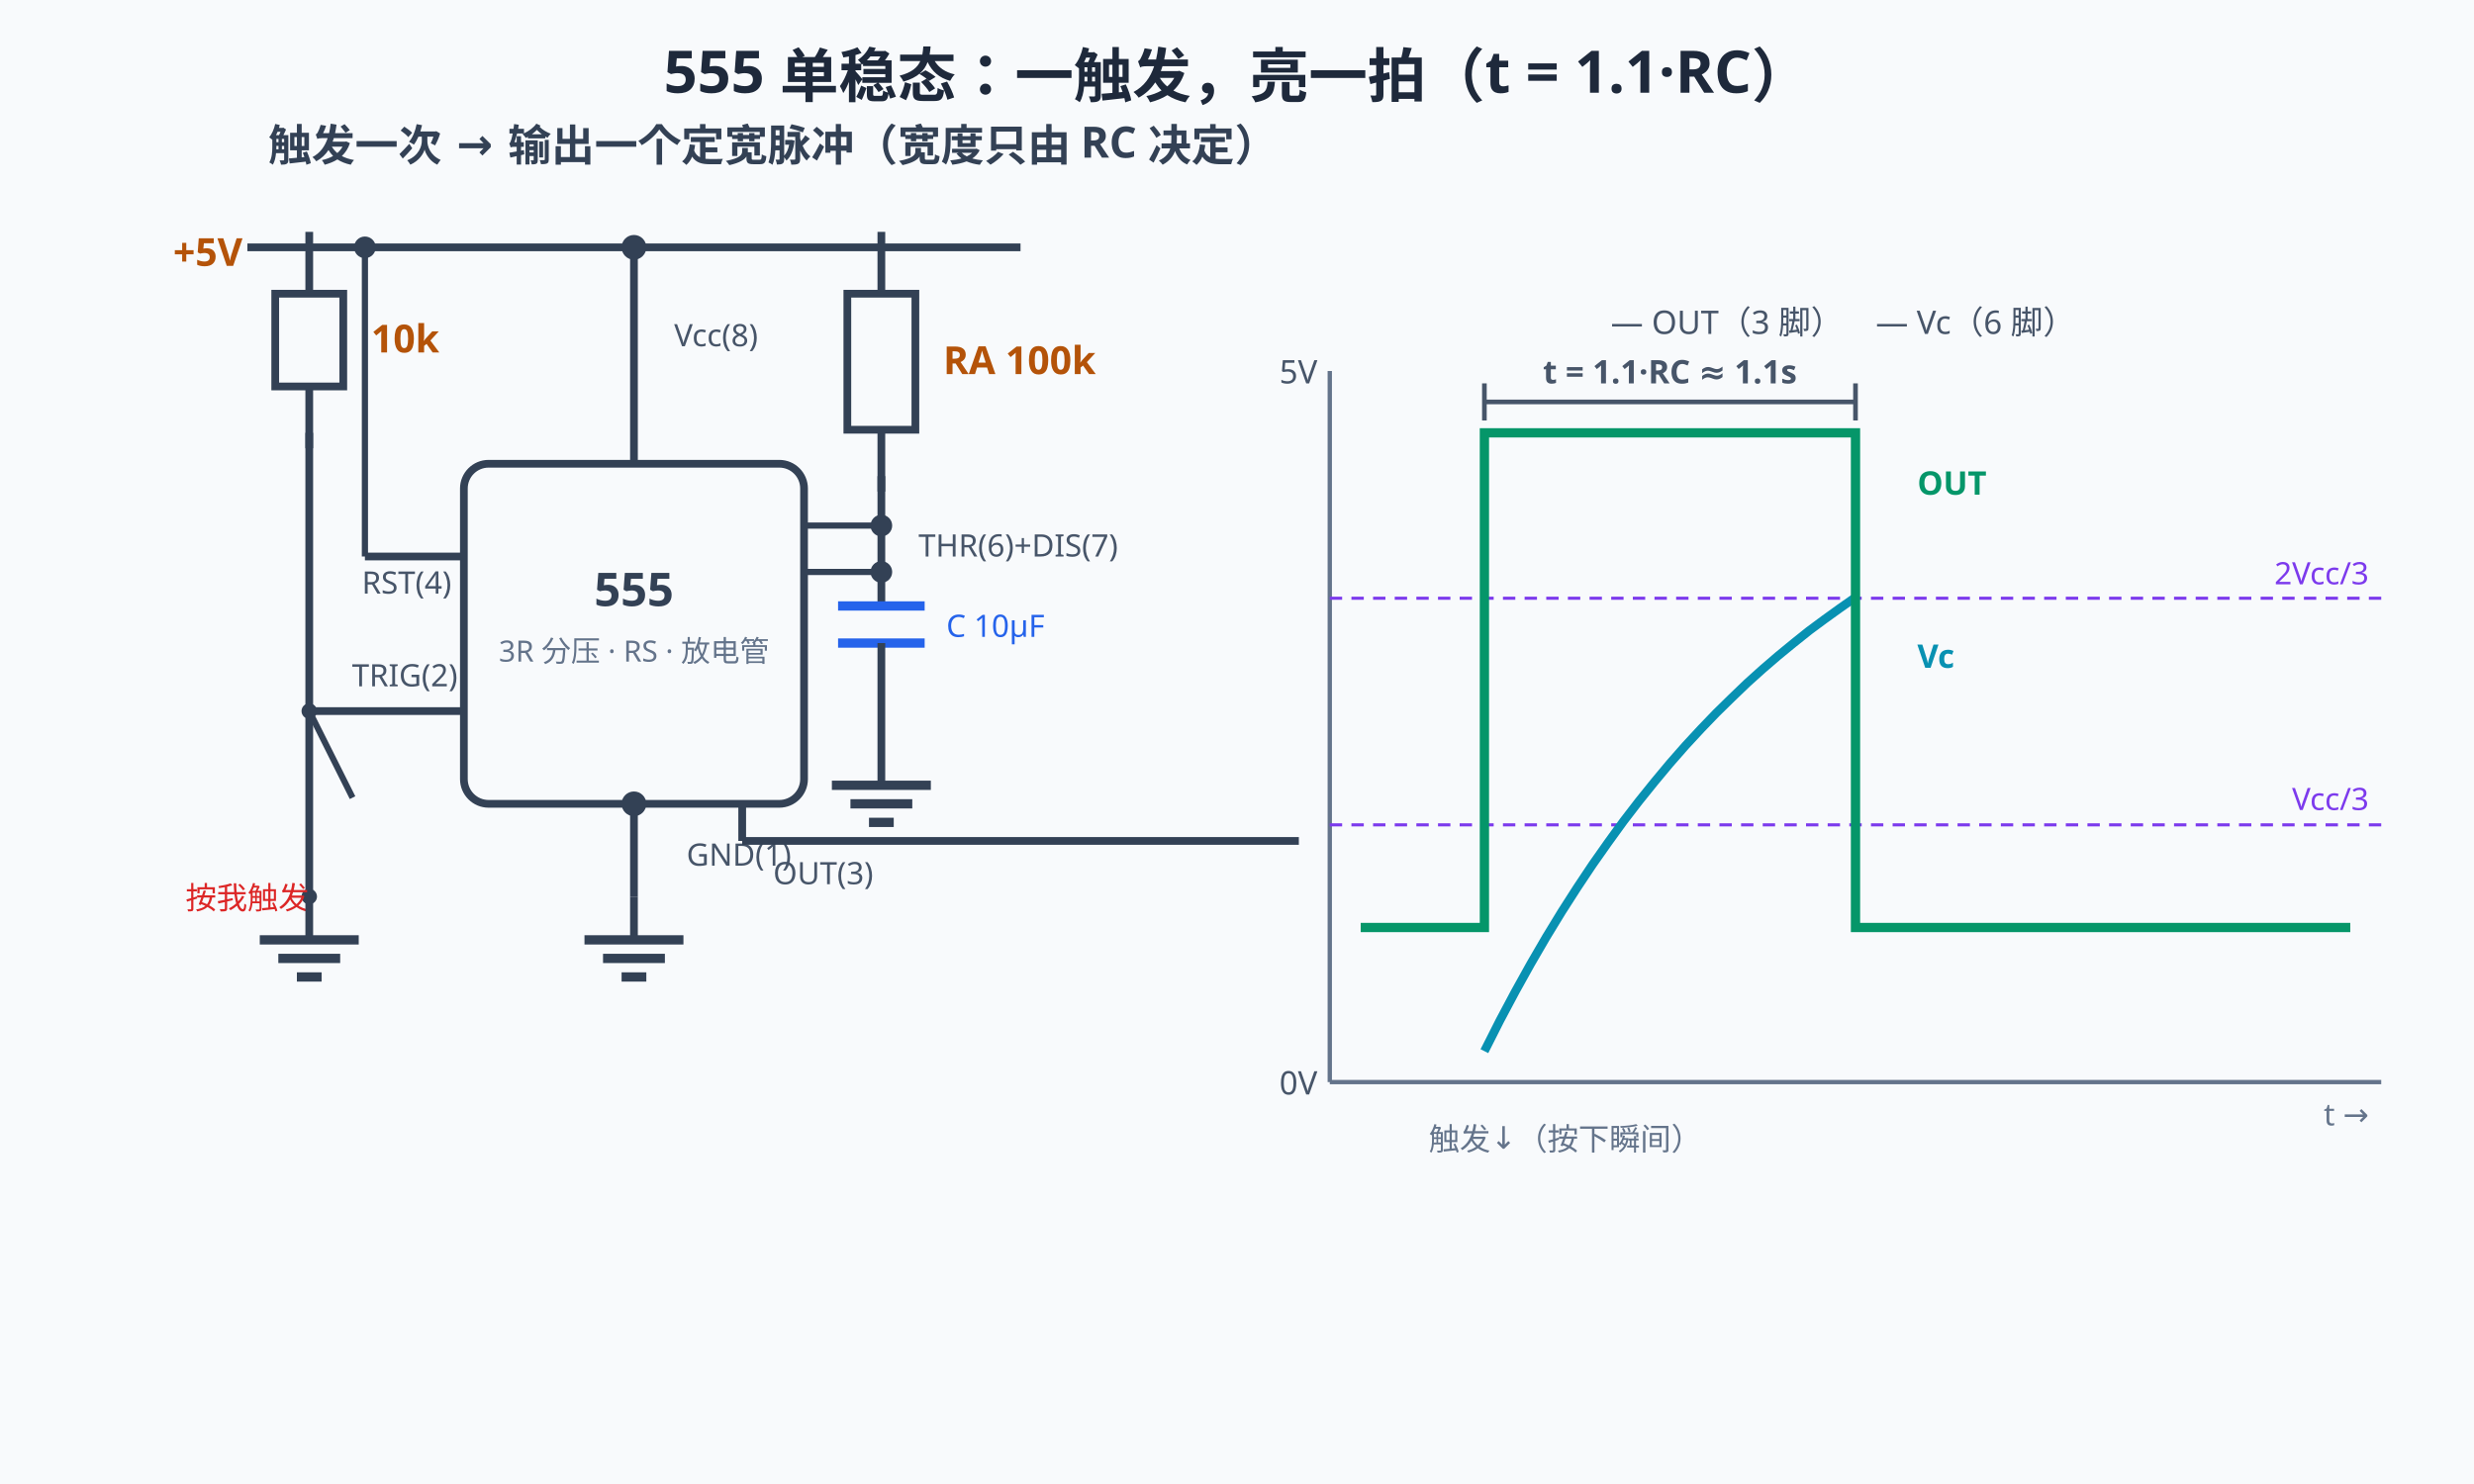
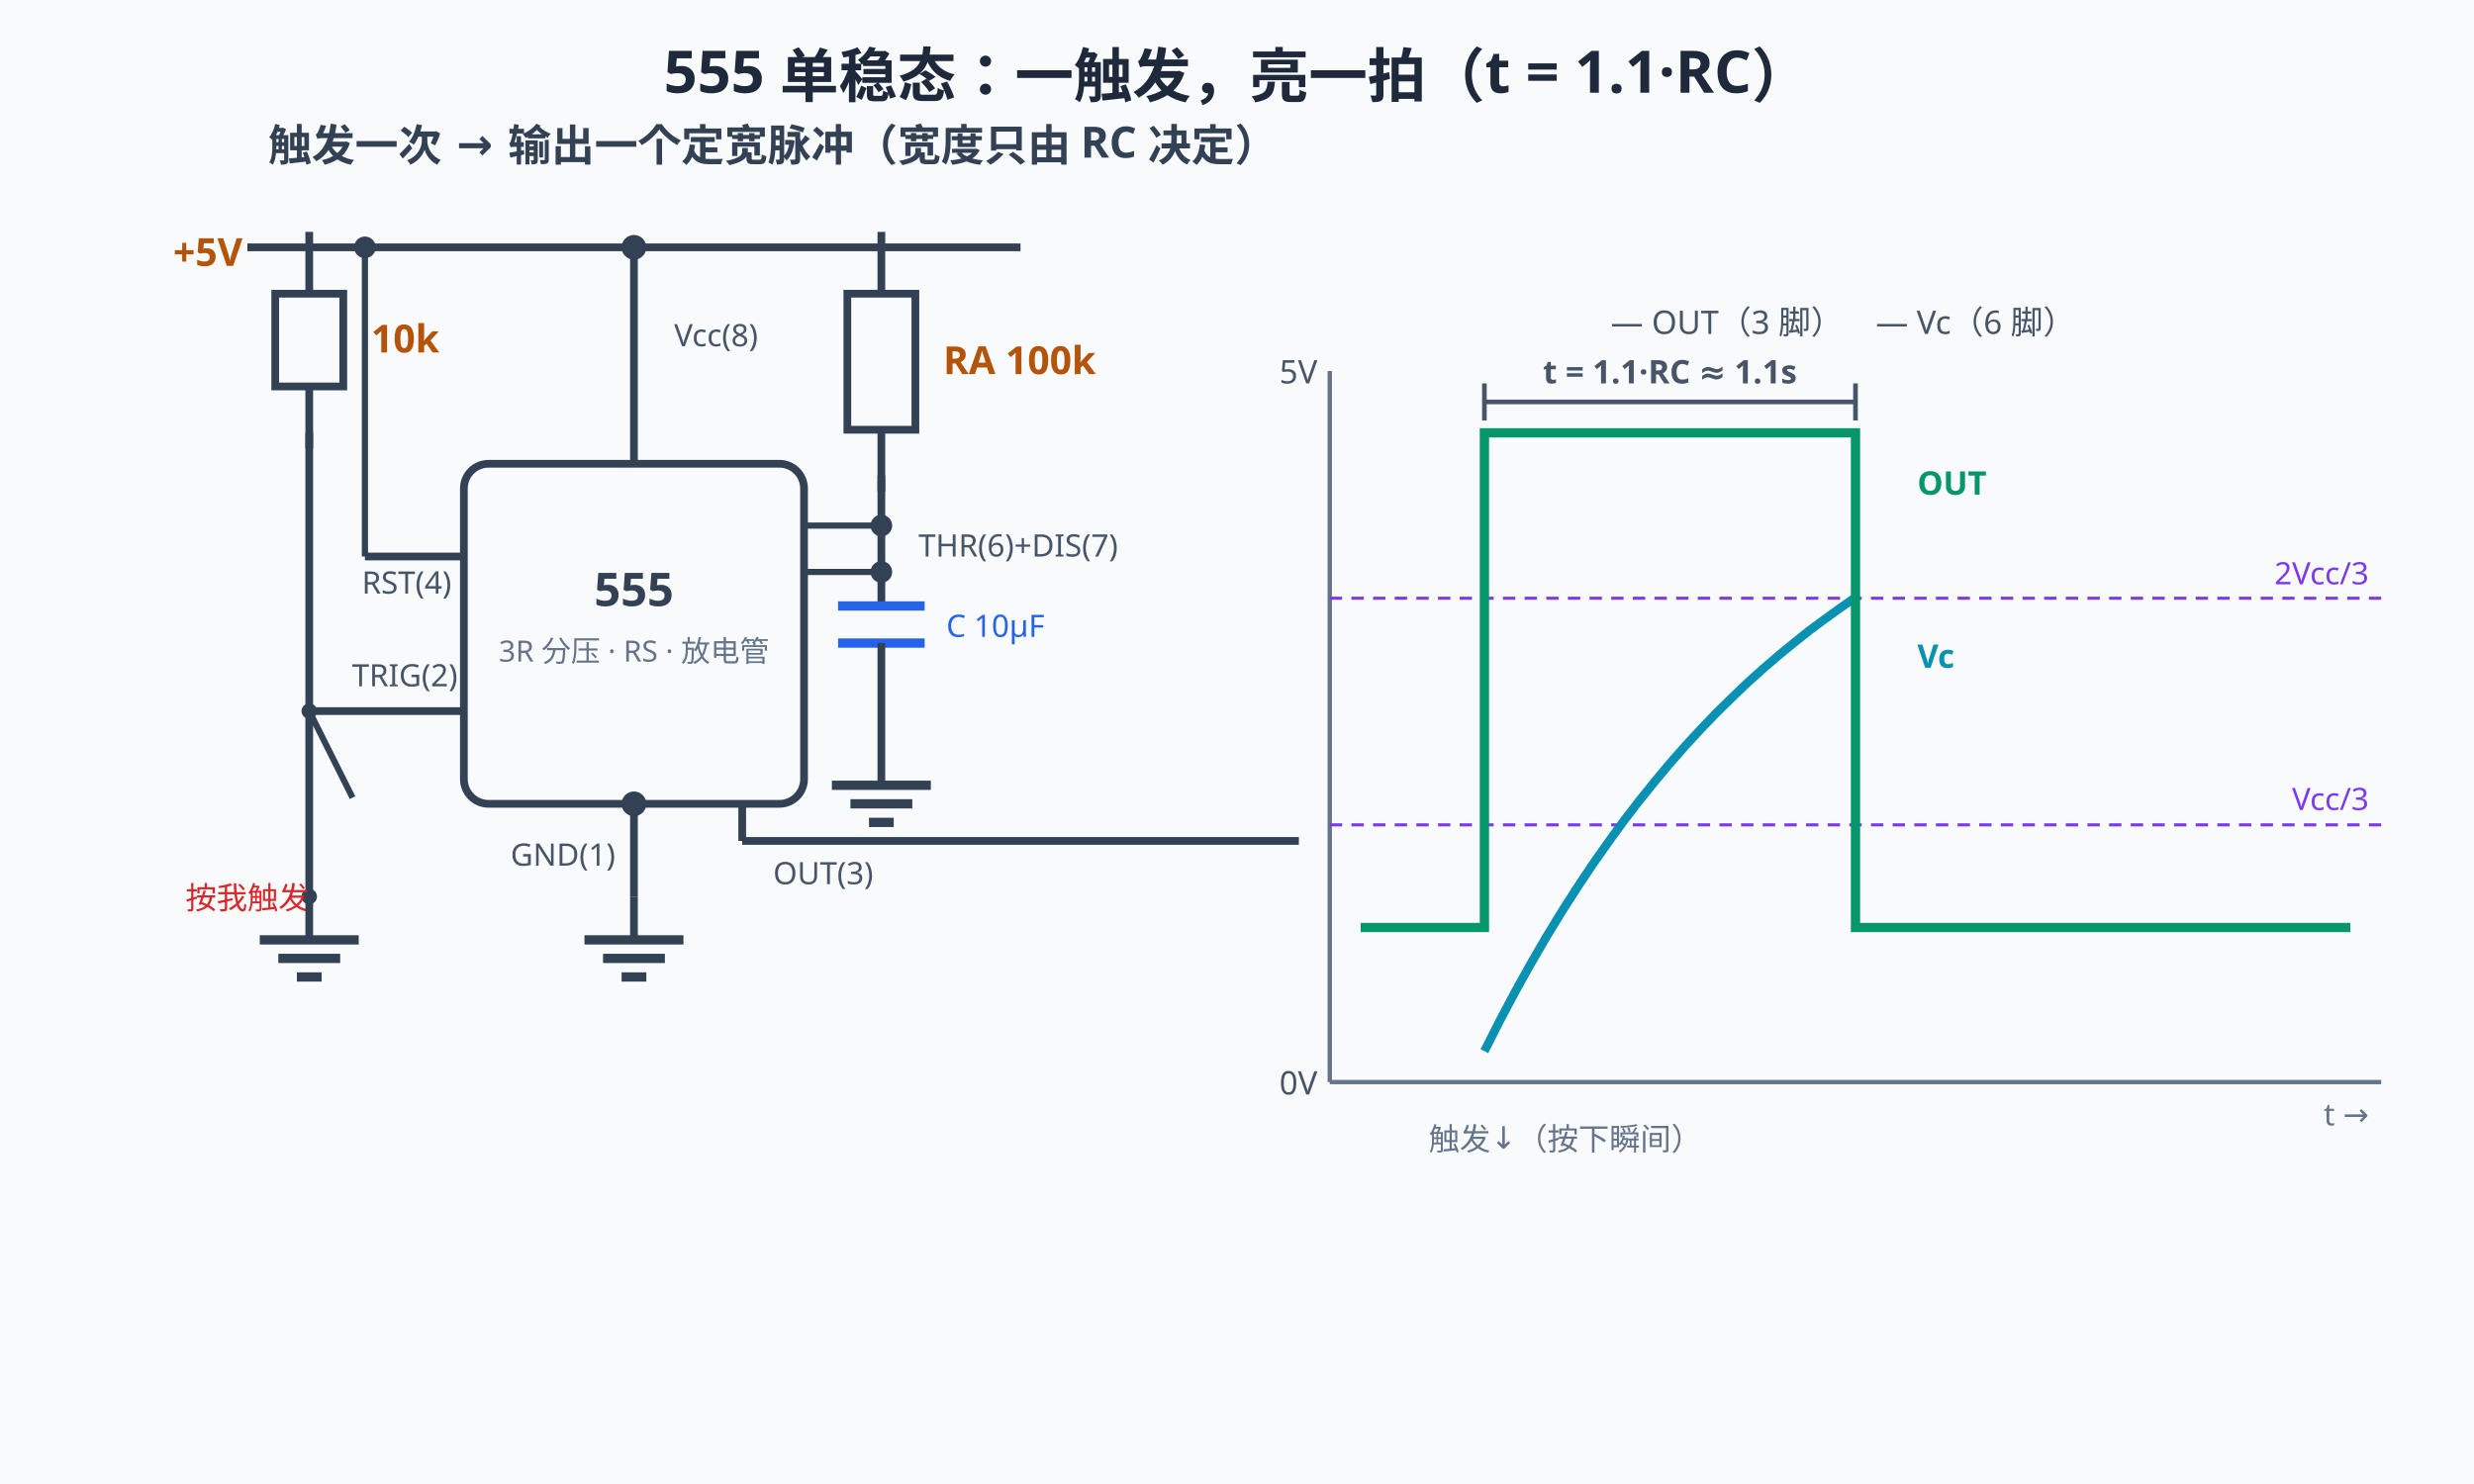
<svg xmlns="http://www.w3.org/2000/svg" width="800" height="480" viewBox="0 0 800 480">
  <rect width="800" height="480" fill="#f8fafc" />
  <style>
text{font-family:"Segoe UI","Microsoft YaHei",sans-serif;}
@media (prefers-color-scheme: dark){
rect[fill="#f8fafc"]{fill:#0f172a}
[fill="#1e293b"]{fill:#f1f5f9}[stroke="#1e293b"]{stroke:#f1f5f9}
[fill="#334155"]{fill:#e2e8f0}[stroke="#334155"]{stroke:#e2e8f0}
[fill="#475569"]{fill:#cbd5e1}[stroke="#475569"]{stroke:#cbd5e1}
[fill="#64748b"]{fill:#94a3b8}[stroke="#64748b"]{stroke:#94a3b8}
[fill="#dbeafe"]{fill:#1e3a8a}[fill="#eff6ff"]{fill:#172554}
[fill="#1d4ed8"]{fill:#60a5fa}[fill="#2563eb"]{fill:#60a5fa}[fill="#3b82f6"]{fill:#60a5fa}
[fill="#ecfdf5"]{fill:#022c22}[fill="#059669"]{fill:#34d399}[fill="#065f46"]{fill:#6ee7b7}[fill="#10b981"]{fill:#34d399}
[fill="#fffbeb"]{fill:#451a03}[fill="#b45309"]{fill:#fcd34d}[fill="#92400e"]{fill:#fcd34d}[fill="#f59e0b"]{fill:#fbbf24}
[fill="#fef2f2"]{fill:#450a0a}[fill="#dc2626"]{fill:#f87171}[fill="#991b1b"]{fill:#fca5a5}
[fill="#cbd5e1"]{fill:#334155}[stroke="#cbd5e1"]{stroke:#475569}
[fill="#ffffff"]{fill:#0f172a}[fill="#94a3b8"]{fill:#64748b}[stroke="#94a3b8"]{stroke:#64748b}
[fill="#7c3aed"]{fill:#a78bfa}[stroke="#7c3aed"]{stroke:#a78bfa}
}
</style>
  <text x="400" y="30" text-anchor="middle" font-size="19" font-weight="bold" fill="#1e293b">555 单稳态：一触发，亮一拍（t = 1.1·RC）</text>
  <text x="250" y="52" text-anchor="middle" font-size="14" font-weight="bold" fill="#334155">触发一次 → 输出一个定宽脉冲（宽度只由 RC 决定）</text>
  <text x="596" y="108" text-anchor="middle" font-size="10.5" fill="#475569">— OUT（3 脚）　— Vc（6 脚）</text>
  <line x1="80" y1="80" x2="330" y2="80" stroke="#334155" stroke-width="2.5" />
  <text x="56" y="86" font-size="12.5" font-weight="bold" fill="#b45309">+5V</text>
  <rect x="150" y="150" width="110" height="110" rx="8" fill="#f8fafc" stroke="#334155" stroke-width="2.5" />
  <text x="205" y="196" text-anchor="middle" font-size="15" font-weight="bold" fill="#334155">555</text>
  <text x="205" y="214" text-anchor="middle" font-size="9.5" fill="#64748b">3R 分压 · RS · 放电管</text>
  <circle cx="205" cy="80" r="4" fill="#334155" />
  <line x1="205" y1="80" x2="205" y2="150" stroke="#334155" stroke-width="2.5" />
  <text x="218" y="112" font-size="10" fill="#475569">Vcc(8)</text>
  <circle cx="205" cy="260" r="4" fill="#334155" />
  <line x1="205" y1="260" x2="205" y2="290" stroke="#334155" stroke-width="2.5" />
  <line x1="205" y1="290" x2="205" y2="304" stroke="#334155" stroke-width="2.5" />
  <line x1="189" y1="304" x2="221" y2="304" stroke="#334155" stroke-width="3" />
  <line x1="195" y1="310" x2="215" y2="310" stroke="#334155" stroke-width="3" />
  <line x1="201" y1="316" x2="209" y2="316" stroke="#334155" stroke-width="3" />
-   <text x="222" y="280" font-size="10" fill="#475569">GND(1)</text>
+   <text x="199" y="280" text-anchor="end" font-size="10" fill="#475569">GND(1)</text>
  <line x1="150" y1="180" x2="118" y2="180" stroke="#334155" stroke-width="2.5" />
  <text x="146" y="192" text-anchor="end" font-size="10" fill="#475569">RST(4)</text>
  <line x1="118" y1="180" x2="118" y2="80" stroke="#334155" stroke-width="2" />
  <circle cx="118" cy="80" r="3.5" fill="#334155" />
  <line x1="150" y1="230" x2="100" y2="230" stroke="#334155" stroke-width="2.5" />
  <text x="148" y="222" text-anchor="end" font-size="10" fill="#475569">TRIG(2)</text>
  <line x1="100" y1="75" x2="100" y2="95" stroke="#334155" stroke-width="2.5" />
  <rect x="89" y="95" width="22" height="30" fill="#f8fafc" stroke="#334155" stroke-width="2.5" />
  <line x1="100" y1="125" x2="100" y2="145" stroke="#334155" stroke-width="2.5" />
  <text x="120" y="114.0" font-size="12.5" font-weight="bold" fill="#b45309">10k</text>
  <line x1="100" y1="140" x2="100" y2="230" stroke="#334155" stroke-width="2.5" />
  <line x1="100" y1="230" x2="100" y2="290" stroke="#334155" stroke-width="2.5" />
  <circle cx="100" cy="230" r="2.5" fill="#334155" />
  <circle cx="100" cy="290" r="2.5" fill="#334155" />
  <line x1="100" y1="230" x2="114" y2="258" stroke="#334155" stroke-width="2" />
  <text x="60" y="294" font-size="10" fill="#dc2626">按我触发</text>
  <line x1="100" y1="290" x2="100" y2="304" stroke="#334155" stroke-width="2.5" />
  <line x1="84" y1="304" x2="116" y2="304" stroke="#334155" stroke-width="3" />
  <line x1="90" y1="310" x2="110" y2="310" stroke="#334155" stroke-width="3" />
  <line x1="96" y1="316" x2="104" y2="316" stroke="#334155" stroke-width="3" />
  <line x1="260" y1="170" x2="285" y2="170" stroke="#334155" stroke-width="2" />
  <line x1="260" y1="185" x2="285" y2="185" stroke="#334155" stroke-width="2" />
  <line x1="285" y1="154" x2="285" y2="196" stroke="#334155" stroke-width="2.5" />
  <circle cx="285" cy="170" r="3.5" fill="#334155" />
  <circle cx="285" cy="185" r="3.5" fill="#334155" />
  <text x="297" y="180" font-size="10" fill="#475569">THR(6)+DIS(7)</text>
  <line x1="285" y1="75" x2="285" y2="95" stroke="#334155" stroke-width="2.5" />
  <rect x="274" y="95" width="22" height="44" fill="#f8fafc" stroke="#334155" stroke-width="2.5" />
  <line x1="285" y1="139" x2="285" y2="159" stroke="#334155" stroke-width="2.5" />
  <text x="305" y="121.0" font-size="12.5" font-weight="bold" fill="#b45309">RA 100k</text>
  <line x1="271" y1="196" x2="299" y2="196" stroke="#2563eb" stroke-width="3" />
  <line x1="271" y1="208" x2="299" y2="208" stroke="#2563eb" stroke-width="3" />
  <line x1="285" y1="208" x2="285" y2="240" stroke="#334155" stroke-width="2.5" />
  <line x1="285" y1="240" x2="285" y2="254" stroke="#334155" stroke-width="2.5" />
  <line x1="269" y1="254" x2="301" y2="254" stroke="#334155" stroke-width="3" />
  <line x1="275" y1="260" x2="295" y2="260" stroke="#334155" stroke-width="3" />
  <line x1="281" y1="266" x2="289" y2="266" stroke="#334155" stroke-width="3" />
  <text x="306" y="206" font-size="10" fill="#2563eb">C 10µF</text>
  <line x1="240" y1="260" x2="240" y2="272" stroke="#334155" stroke-width="2.5" />
  <line x1="240" y1="272" x2="420" y2="272" stroke="#334155" stroke-width="2.5" />
  <text x="250" y="286" font-size="10" fill="#475569">OUT(3)</text>
  <line x1="430" y1="120" x2="430" y2="350" stroke="#64748b" stroke-width="1.4" />
  <line x1="430" y1="350" x2="770" y2="350" stroke="#64748b" stroke-width="1.4" />
  <text x="426" y="124" text-anchor="end" font-size="10.5" fill="#475569">5V</text>
  <text x="426" y="354" text-anchor="end" font-size="10.5" fill="#475569">0V</text>
  <text x="766" y="364" text-anchor="end" font-size="10" fill="#64748b">t →</text>
  <line x1="430" y1="193.5" x2="770" y2="193.5" stroke="#7c3aed" stroke-width="1" stroke-dasharray="4,3" />
  <line x1="430" y1="266.8" x2="770" y2="266.8" stroke="#7c3aed" stroke-width="1" stroke-dasharray="4,3" />
  <text x="766" y="189" text-anchor="end" font-size="10" fill="#7c3aed">2Vcc/3</text>
  <text x="766" y="262" text-anchor="end" font-size="10" fill="#7c3aed">Vcc/3</text>
  <path d="M480,340.0 L485,330.1 L490,320.7 L495,311.7 L500,303.1 L505,294.9 L510,287.1 L515,279.6 L520,272.5 L525,265.6 L530,259.1 L535,252.9 L540,246.9 L545,241.2 L550,235.8 L555,230.6 L560,225.7 L565,220.9 L570,216.4 L575,212.1 L580,208.0 L585,204.0 L590,200.3 L595,196.7 L600,193.2" fill="none" stroke="#0891b2" stroke-width="2.8" />
  <path d="M440,300 H480 V140 H600 V300 H760" fill="none" stroke="#059669" stroke-width="3" />
  <text x="620" y="160" font-size="10.5" font-weight="bold" fill="#059669">OUT</text>
  <text x="620" y="216" font-size="10.5" font-weight="bold" fill="#0891b2">Vc</text>
  <line x1="480" y1="130" x2="600" y2="130" stroke="#475569" stroke-width="1.5" />
  <line x1="480" y1="124" x2="480" y2="136" stroke="#475569" stroke-width="1.5" />
  <line x1="600" y1="124" x2="600" y2="136" stroke="#475569" stroke-width="1.5" />
  <text x="540" y="124" text-anchor="middle" font-size="10.5" font-weight="bold" fill="#475569">t = 1.1·RC ≈ 1.1s</text>
  <text x="462" y="372" font-size="10" fill="#64748b">触发↓（按下瞬间）</text>
  <g opacity="0">
    <animate attributeName="opacity" values="0;0;1;1;0;0" keyTimes="0;0.26;0.3;0.6;0.66;1" dur="7s" repeatCount="indefinite" />
    <circle r="4" fill="#059669">
      <animateMotion dur="7s" begin="-0.50s" repeatCount="indefinite" path="M285,88 V192" />
    </circle>
    <circle r="4" fill="#059669">
      <animateMotion dur="7s" begin="1.25s" repeatCount="indefinite" path="M285,88 V192" />
    </circle>
    <circle r="4" fill="#059669">
      <animateMotion dur="7s" begin="3.00s" repeatCount="indefinite" path="M285,88 V192" />
    </circle>
    <circle r="4" fill="#059669">
      <animateMotion dur="7s" begin="4.75s" repeatCount="indefinite" path="M285,88 V192" />
    </circle>
  </g>
  <g opacity="0">
    <animate attributeName="opacity" values="0;0;1;1;0" keyTimes="0;0.76;0.8;0.94;1" dur="7s" repeatCount="indefinite" />
    <circle r="4" fill="#dc2626">
      <animateMotion dur="7s" begin="-0.50s" repeatCount="indefinite" path="M285,212 V244" />
    </circle>
    <circle r="4" fill="#dc2626">
      <animateMotion dur="7s" begin="1.83s" repeatCount="indefinite" path="M285,212 V244" />
    </circle>
    <circle r="4" fill="#dc2626">
      <animateMotion dur="7s" begin="4.17s" repeatCount="indefinite" path="M285,212 V244" />
    </circle>
  </g>
  <text x="400" y="424" text-anchor="middle" font-size="14.5" font-weight="bold" fill="#475569" opacity="0">① 稳态：OUT=低，放电管导通，C 被钉在 0V——它就这么睡着<animate attributeName="opacity" values="0;1;1;0;0" keyTimes="0;0.02;0.22;0.28;1" dur="7s" repeatCount="indefinite" />
  </text>
  <text x="400" y="424" text-anchor="middle" font-size="14.5" font-weight="bold" fill="#dc2626" opacity="0">② 触发！2 脚 &lt; Vcc/3 → RS 翻转：OUT=高，放电管断开，C 开始充电<animate attributeName="opacity" values="0;0;1;1;0;0" keyTimes="0;0.24;0.3;0.6;0.66;1" dur="7s" repeatCount="indefinite" />
  </text>
  <text x="400" y="424" text-anchor="middle" font-size="14.5" font-weight="bold" fill="#059669" opacity="0">③ 充电全程 OUT 保持高——Vc 沿指数爬升，t = 1.1·RA·C ≈ 1.1s<animate attributeName="opacity" values="0;0;1;1;0;0" keyTimes="0;0.34;0.4;0.7;0.76;1" dur="7s" repeatCount="indefinite" />
  </text>
  <text x="400" y="424" text-anchor="middle" font-size="14.5" font-weight="bold" fill="#7c3aed" opacity="0">④ Vc ≥ 2Vcc/3：RS 复位，OUT=低，放电管瞬间把 C 放空——回稳态<animate attributeName="opacity" values="0;0;1;1" keyTimes="0;0.76;0.82;1" dur="7s" repeatCount="indefinite" />
  </text>
  <g opacity="0">
    <animate attributeName="opacity" values="0;0;1;1" keyTimes="0;0.82;0.86;1" dur="7s" repeatCount="indefinite" />
    <rect x="60" y="428" width="680" height="34" rx="8" fill="#ecfdf5" stroke="#059669" stroke-width="1.5" />
    <text x="400" y="450" text-anchor="middle" font-size="13.5" font-weight="bold" fill="#059669">「单稳」= 只有一个稳态。触发多宽都行，输出脉冲宽度只认 RA·C——定时器的本质：RC 定时，芯片在两个阈值之间当裁判。（5 脚接 0.01µF 去耦，别省）</text>
  </g>
</svg>
